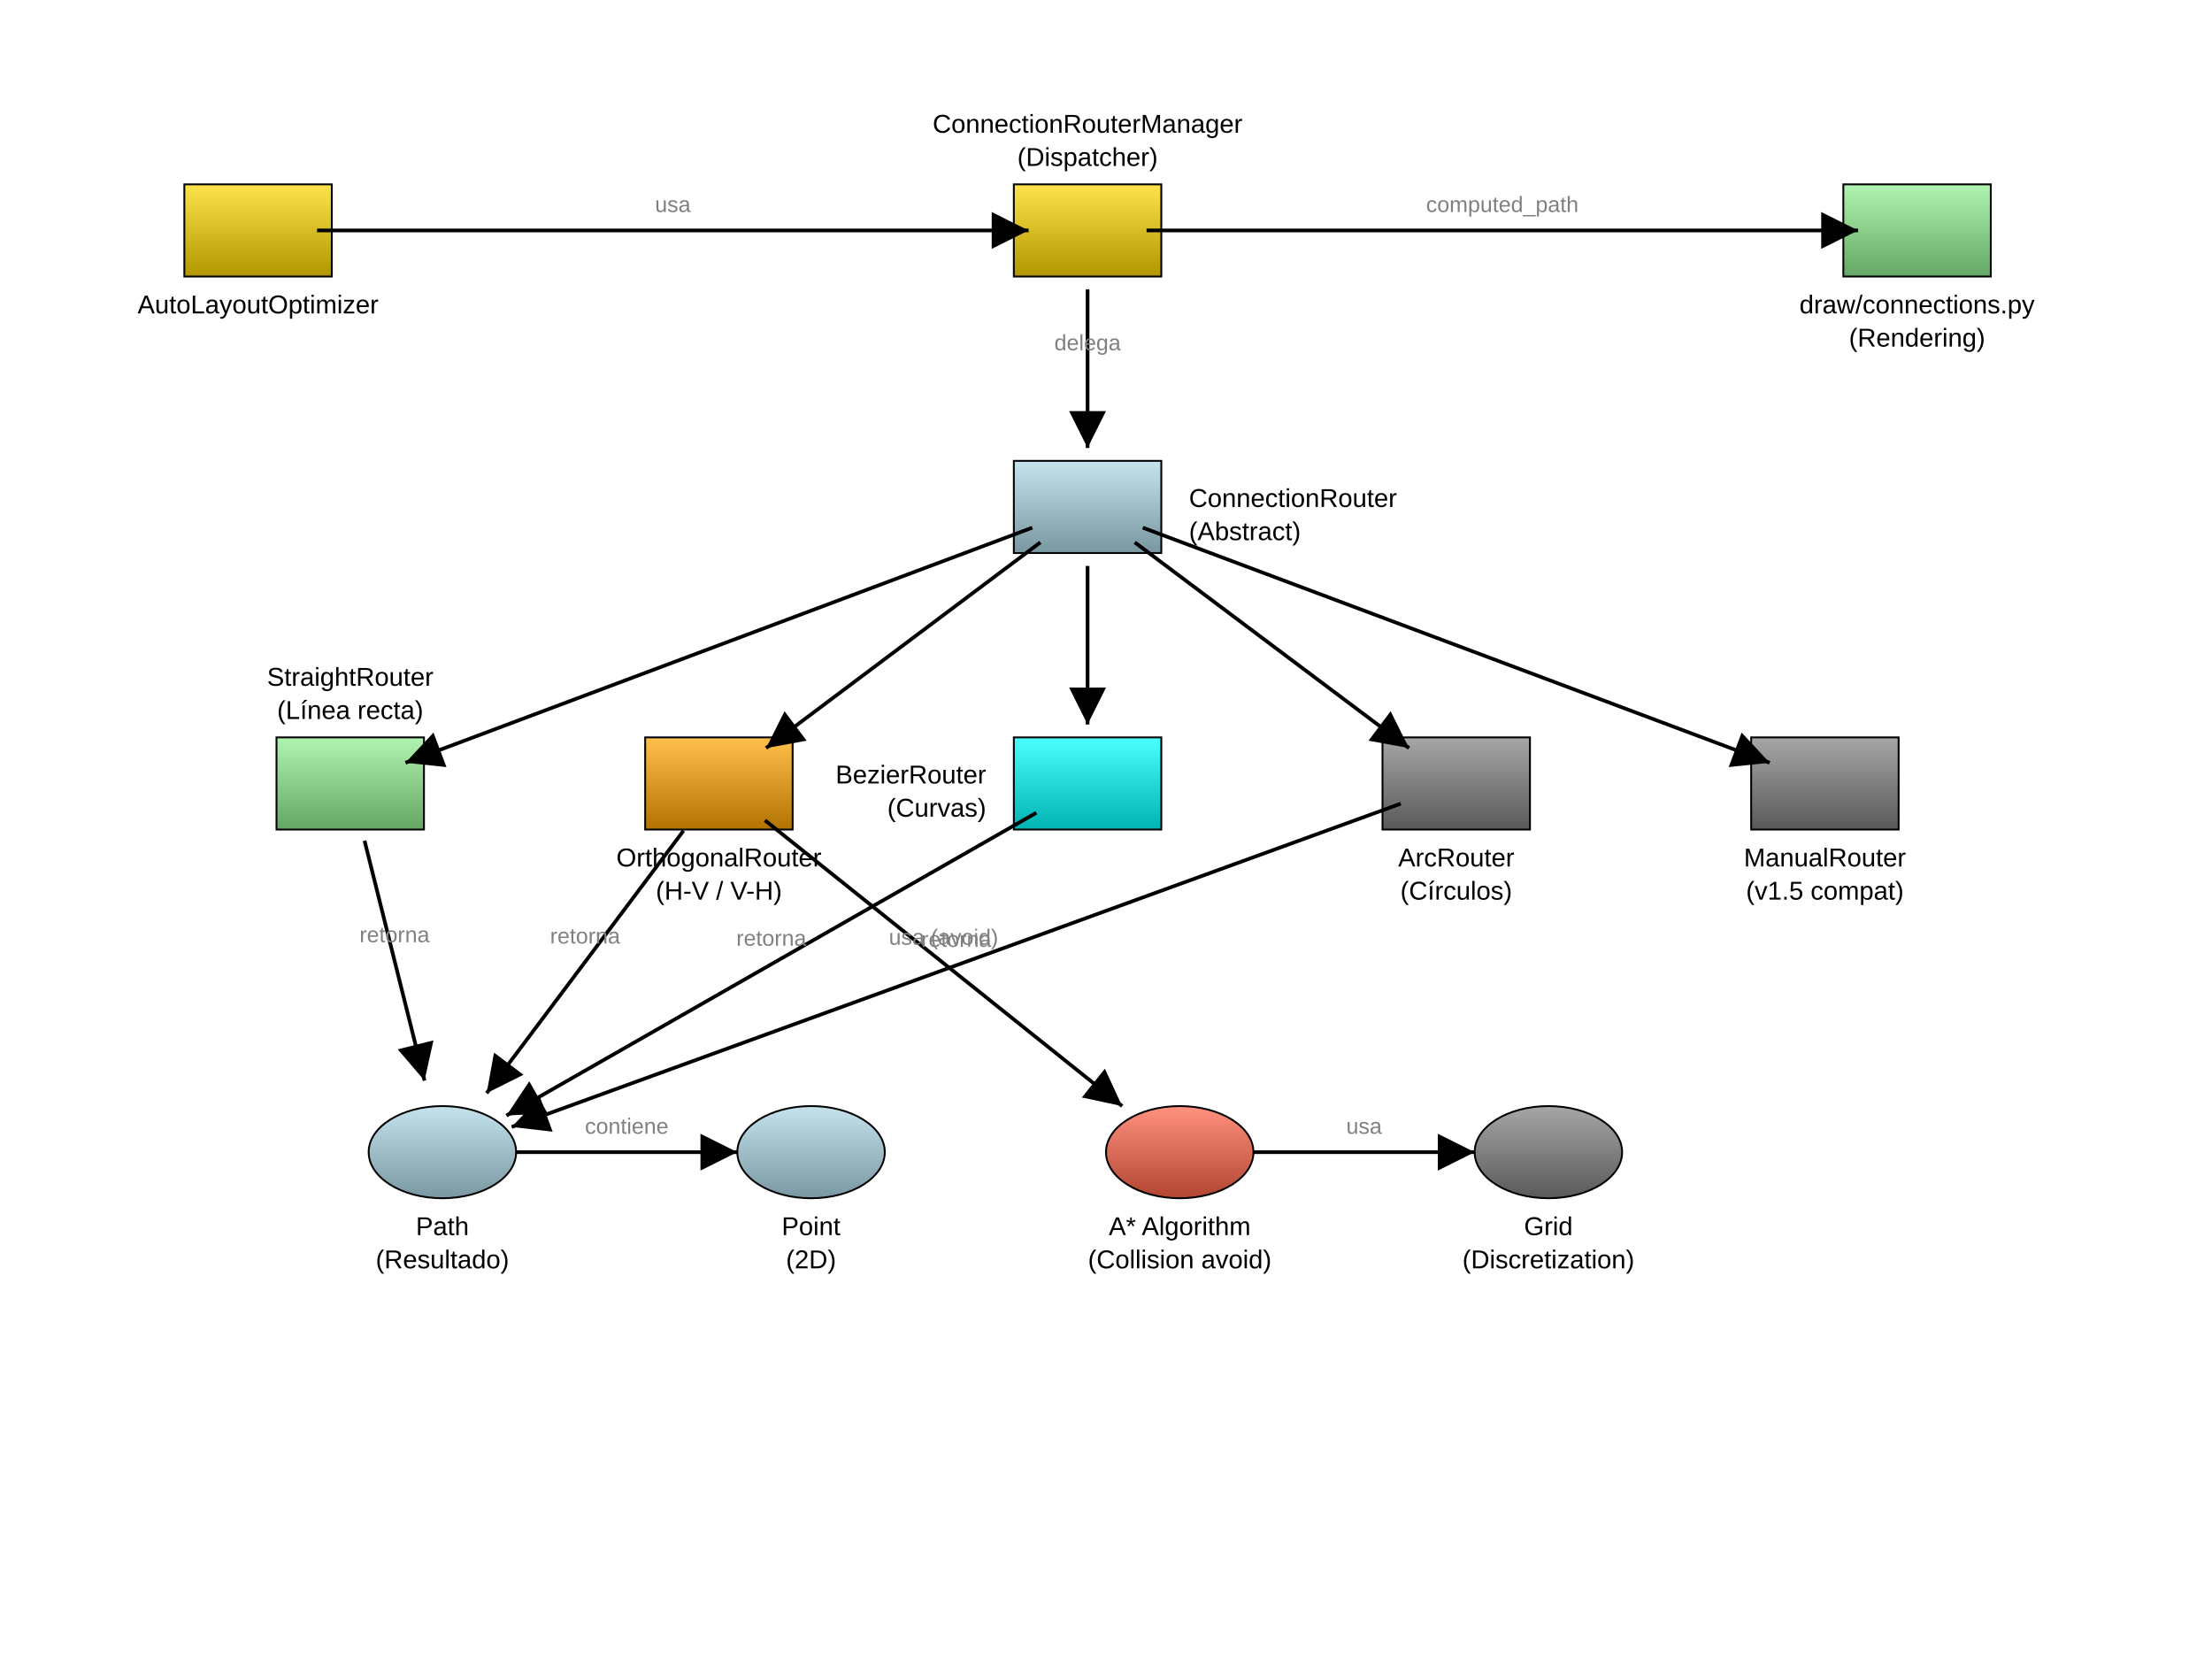
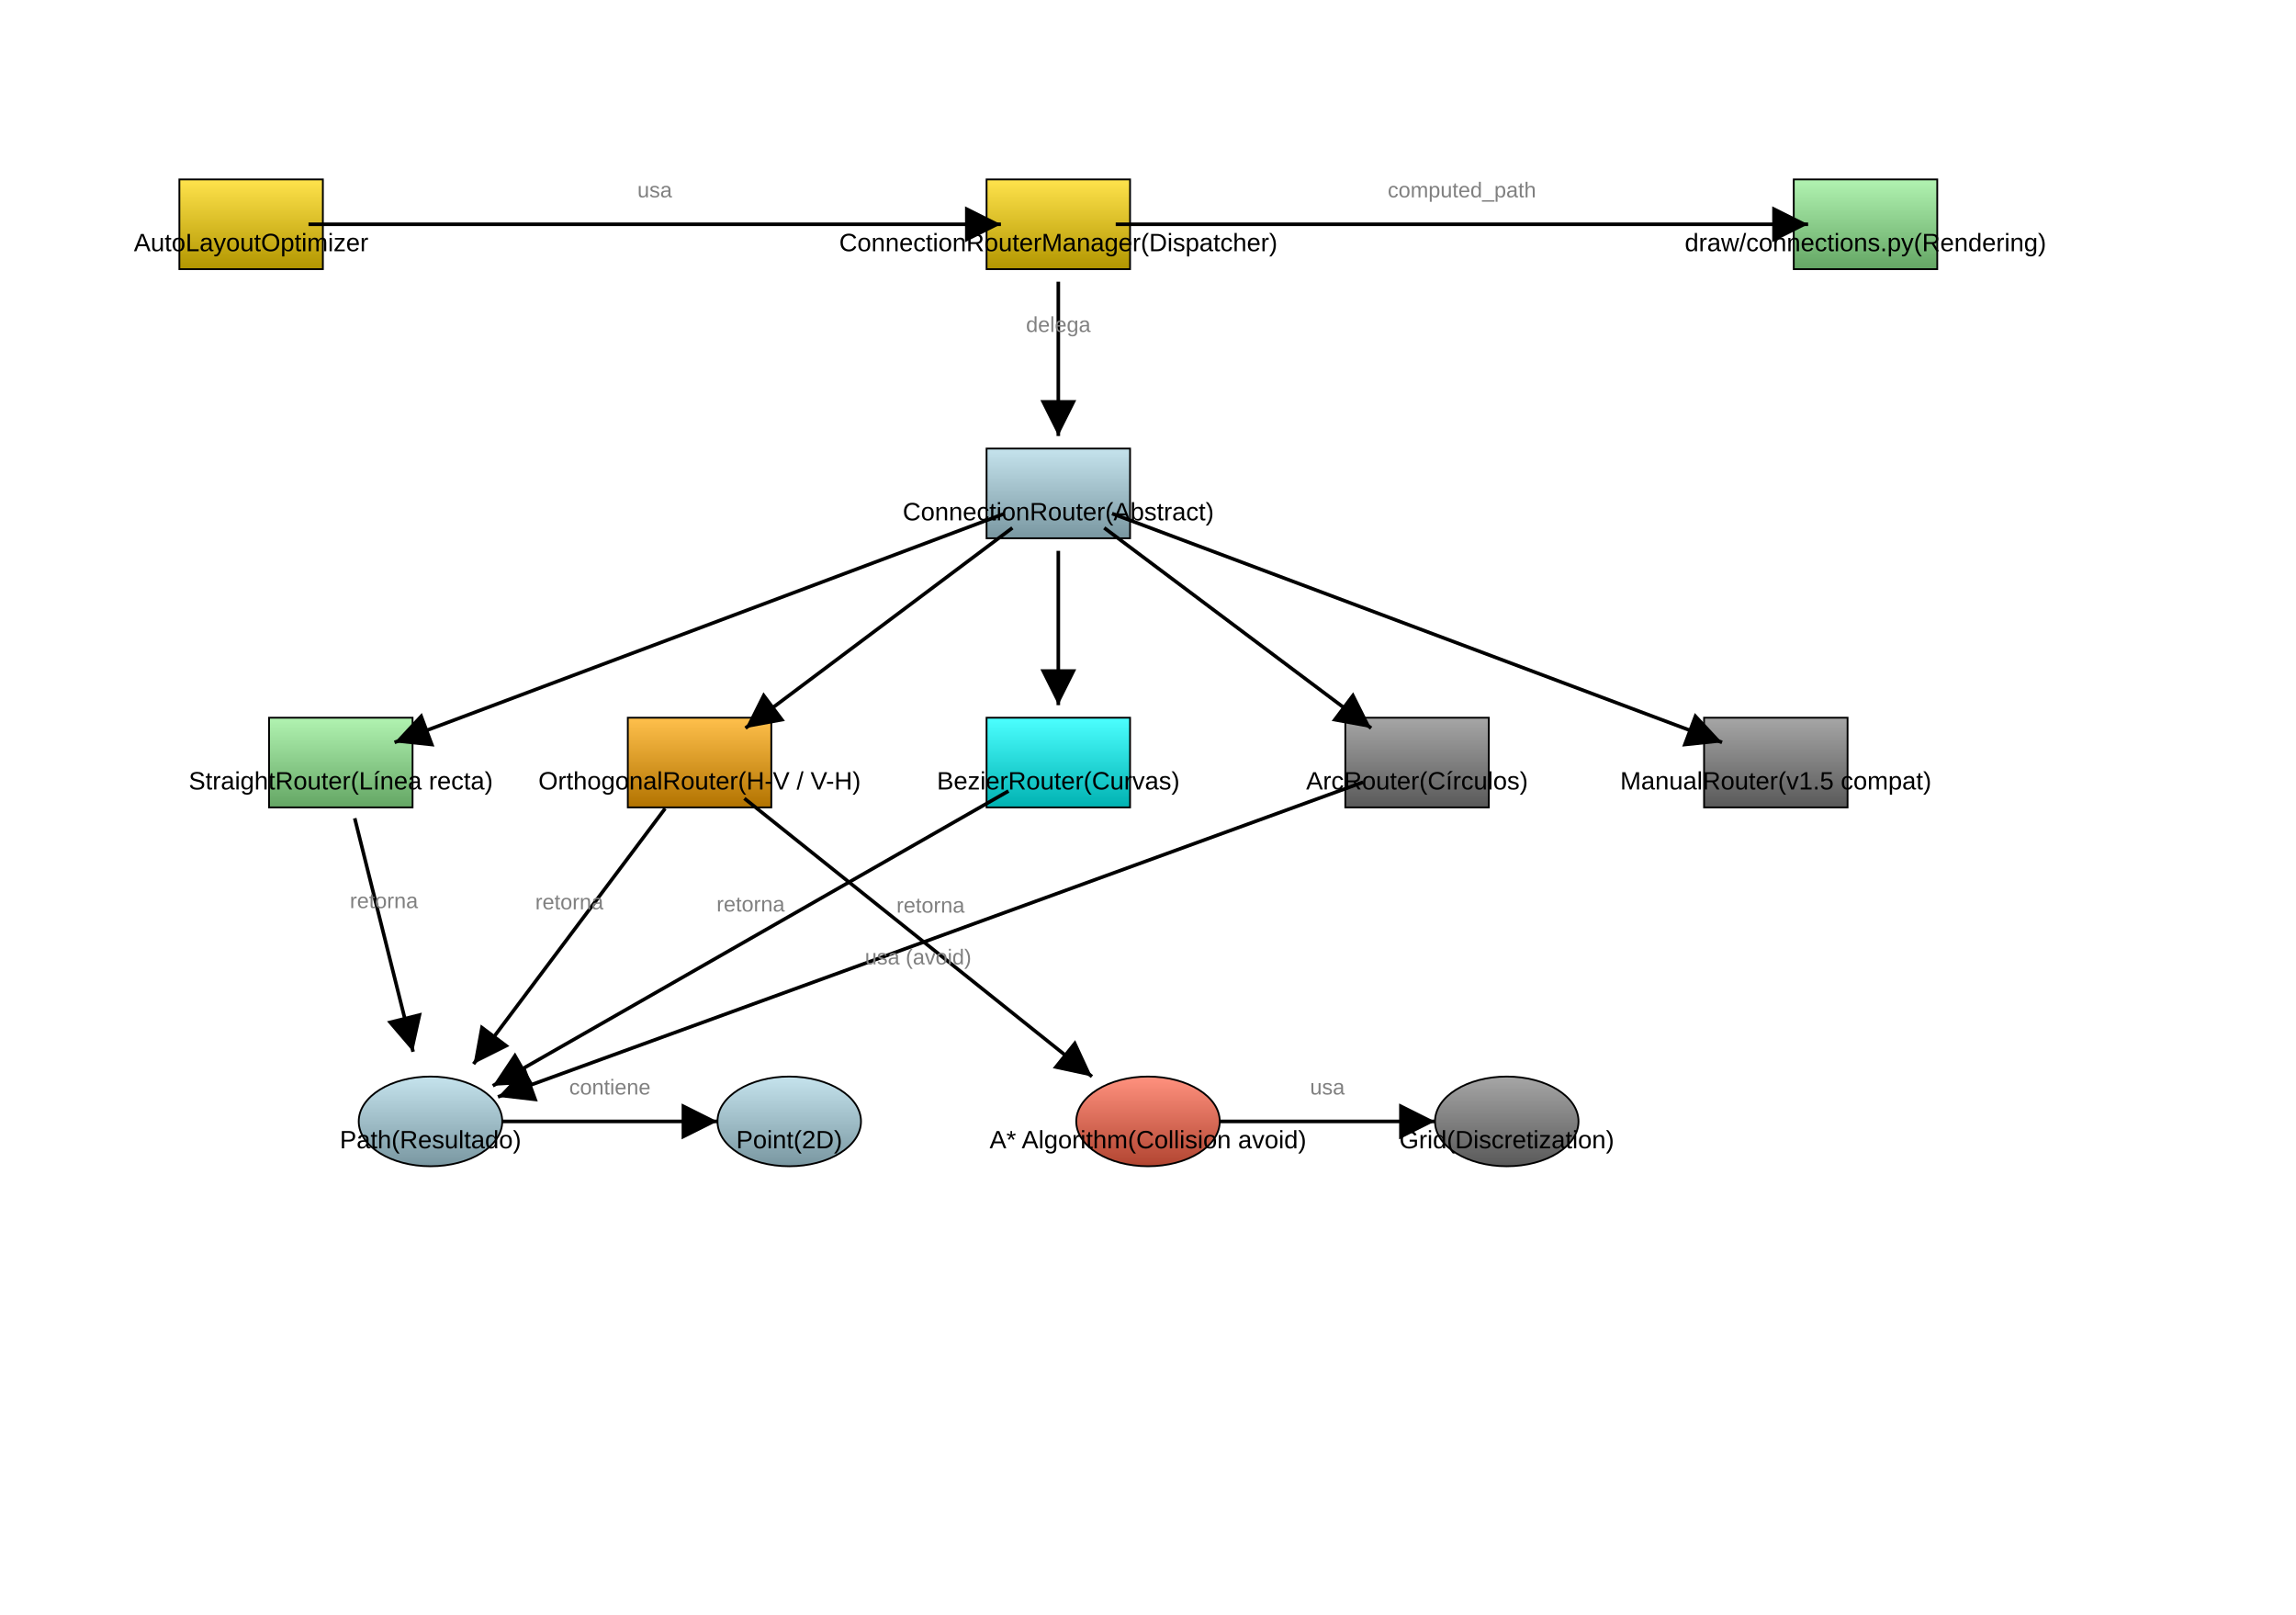
- <svg xmlns="http://www.w3.org/2000/svg" baseProfile="full" height="900" version="1.1" viewBox="0,0,1200,900" width="1200">
+ <svg xmlns="http://www.w3.org/2000/svg" baseProfile="full" height="900" version="1.1" viewBox="0,0,1280,900" width="1280">
  <defs>
    <marker id="arrow-end" markerHeight="10" markerWidth="10" orient="auto" refX="10" refY="5">
      <path d="M 0 0 L 10 5 L 0 10 z" fill="black" />
    </marker>
    <marker id="arrow-start" markerHeight="10" markerWidth="10" orient="auto" refX="0" refY="5">
      <path d="M 10 0 L 0 5 L 10 10 z" fill="black" />
    </marker>
    <linearGradient id="gradient-manager" x1="0%" x2="0%" y1="0%" y2="100%">
      <stop offset="0%" stop-color="#ffe34c" />
      <stop offset="100%" stop-color="#b29600" />
    </linearGradient>
    <linearGradient id="gradient-router-base" x1="0%" x2="0%" y1="0%" y2="100%">
      <stop offset="0%" stop-color="#c5e3ed" />
      <stop offset="100%" stop-color="#7997a1" />
    </linearGradient>
    <linearGradient id="gradient-straight" x1="0%" x2="0%" y1="0%" y2="100%">
      <stop offset="0%" stop-color="#b1f3b1" />
      <stop offset="100%" stop-color="#64a664" />
    </linearGradient>
    <linearGradient id="gradient-orthogonal" x1="0%" x2="0%" y1="0%" y2="100%">
      <stop offset="0%" stop-color="#ffc04c" />
      <stop offset="100%" stop-color="#b27300" />
    </linearGradient>
    <linearGradient id="gradient-bezier" x1="0%" x2="0%" y1="0%" y2="100%">
      <stop offset="0%" stop-color="#4cffff" />
      <stop offset="100%" stop-color="#00b2b2" />
    </linearGradient>
    <linearGradient id="gradient-arc" x1="0%" x2="0%" y1="0%" y2="100%">
      <stop offset="0%" stop-color="#a6a6a6" />
      <stop offset="100%" stop-color="#595959" />
    </linearGradient>
    <linearGradient id="gradient-manual" x1="0%" x2="0%" y1="0%" y2="100%">
      <stop offset="0%" stop-color="#a6a6a6" />
      <stop offset="100%" stop-color="#595959" />
    </linearGradient>
    <linearGradient id="gradient-path-class" x1="0%" x2="0%" y1="0%" y2="100%">
      <stop offset="0%" stop-color="#c5e3ed" />
      <stop offset="100%" stop-color="#7997a1" />
    </linearGradient>
    <linearGradient id="gradient-point-class" x1="0%" x2="0%" y1="0%" y2="100%">
      <stop offset="0%" stop-color="#c5e3ed" />
      <stop offset="100%" stop-color="#7997a1" />
    </linearGradient>
    <linearGradient id="gradient-astar" x1="0%" x2="0%" y1="0%" y2="100%">
      <stop offset="0%" stop-color="#ff917e" />
      <stop offset="100%" stop-color="#b24531" />
    </linearGradient>
    <linearGradient id="gradient-grid" x1="0%" x2="0%" y1="0%" y2="100%">
      <stop offset="0%" stop-color="#a6a6a6" />
      <stop offset="100%" stop-color="#595959" />
    </linearGradient>
    <linearGradient id="gradient-optimizer" x1="0%" x2="0%" y1="0%" y2="100%">
      <stop offset="0%" stop-color="#ffe34c" />
      <stop offset="100%" stop-color="#b29600" />
    </linearGradient>
    <linearGradient id="gradient-draw-connections" x1="0%" x2="0%" y1="0%" y2="100%">
      <stop offset="0%" stop-color="#b1f3b1" />
      <stop offset="100%" stop-color="#64a664" />
    </linearGradient>
  </defs>
  <rect fill="url(#gradient-manager)" height="50" stroke="black" width="80" x="550" y="100" />
  <rect fill="url(#gradient-router-base)" height="50" stroke="black" width="80" x="550" y="250" />
  <rect fill="url(#gradient-straight)" height="50" stroke="black" width="80" x="150" y="400" />
  <rect fill="url(#gradient-orthogonal)" height="50" stroke="black" width="80" x="350" y="400" />
  <rect fill="url(#gradient-bezier)" height="50" stroke="black" width="80" x="550" y="400" />
  <rect fill="url(#gradient-arc)" height="50" stroke="black" width="80" x="750" y="400" />
  <rect fill="url(#gradient-manual)" height="50" stroke="black" width="80" x="950" y="400" />
  <ellipse cx="240.0" cy="625.0" fill="url(#gradient-path-class)" rx="40.0" ry="25.0" stroke="black" />
  <ellipse cx="440.0" cy="625.0" fill="url(#gradient-point-class)" rx="40.0" ry="25.0" stroke="black" />
  <ellipse cx="640.0" cy="625.0" fill="url(#gradient-astar)" rx="40.0" ry="25.0" stroke="black" />
  <ellipse cx="840.0" cy="625.0" fill="url(#gradient-grid)" rx="40.0" ry="25.0" stroke="black" />
  <rect fill="url(#gradient-optimizer)" height="50" stroke="black" width="80" x="100" y="100" />
  <rect fill="url(#gradient-draw-connections)" height="50" stroke="black" width="80" x="1000" y="100" />
  <line marker-end="url(#arrow-end)" stroke="black" stroke-width="2" x1="172.0" x2="558.0" y1="125.0" y2="125.0" />
  <line marker-end="url(#arrow-end)" stroke="black" stroke-width="2" x1="590.0" x2="590.0" y1="157.0" y2="243.0" />
  <line marker-end="url(#arrow-end)" stroke="black" stroke-width="2" x1="560.037" x2="219.963" y1="286.236" y2="413.764" />
  <line marker-end="url(#arrow-end)" stroke="black" stroke-width="2" x1="564.4" x2="415.6" y1="294.2" y2="405.8" />
  <line marker-end="url(#arrow-end)" stroke="black" stroke-width="2" x1="590.0" x2="590.0" y1="307.0" y2="393.0" />
  <line marker-end="url(#arrow-end)" stroke="black" stroke-width="2" x1="615.6" x2="764.4" y1="294.2" y2="405.8" />
  <line marker-end="url(#arrow-end)" stroke="black" stroke-width="2" x1="619.963" x2="960.037" y1="286.236" y2="413.764" />
  <line marker-end="url(#arrow-end)" stroke="black" stroke-width="2" x1="197.761" x2="230.299" y1="456.045" y2="586.194" />
  <line marker-end="url(#arrow-end)" stroke="black" stroke-width="2" x1="370.8" x2="264.0" y1="450.6" y2="593.0" />
  <line marker-end="url(#arrow-end)" stroke="black" stroke-width="2" x1="562.216" x2="274.73" y1="440.876" y2="605.154" />
  <line marker-end="url(#arrow-end)" stroke="black" stroke-width="2" x1="759.927" x2="277.592" y1="435.936" y2="611.33" />
  <line marker-end="url(#arrow-end)" stroke="black" stroke-width="2" x1="414.988" x2="608.765" y1="444.99" y2="600.012" />
  <line marker-end="url(#arrow-end)" stroke="black" stroke-width="2" x1="680.0" x2="800.0" y1="625.0" y2="625.0" />
  <line marker-end="url(#arrow-end)" stroke="black" stroke-width="2" x1="280.0" x2="400.0" y1="625.0" y2="625.0" />
  <line marker-end="url(#arrow-end)" stroke="black" stroke-width="2" x1="622.0" x2="1008.0" y1="125.0" y2="125.0" />
-   <text fill="black" font-family="Arial, sans-serif" font-size="14px" text-anchor="middle" x="590.0" y="72">ConnectionRouterManager</text>
-   <text fill="black" font-family="Arial, sans-serif" font-size="14px" text-anchor="middle" x="590.0" y="90">(Dispatcher)</text>
-   <text fill="black" font-family="Arial, sans-serif" font-size="14px" text-anchor="start" x="645.0" y="275.0">ConnectionRouter</text>
-   <text fill="black" font-family="Arial, sans-serif" font-size="14px" text-anchor="start" x="645.0" y="293.0">(Abstract)</text>
-   <text fill="black" font-family="Arial, sans-serif" font-size="14px" text-anchor="middle" x="190.0" y="372">StraightRouter</text>
-   <text fill="black" font-family="Arial, sans-serif" font-size="14px" text-anchor="middle" x="190.0" y="390">(Línea recta)</text>
-   <text fill="black" font-family="Arial, sans-serif" font-size="14px" text-anchor="middle" x="390.0" y="470.0">OrthogonalRouter</text>
-   <text fill="black" font-family="Arial, sans-serif" font-size="14px" text-anchor="middle" x="390.0" y="488.0">(H-V / V-H)</text>
-   <text fill="black" font-family="Arial, sans-serif" font-size="14px" text-anchor="end" x="535" y="425.0">BezierRouter</text>
-   <text fill="black" font-family="Arial, sans-serif" font-size="14px" text-anchor="end" x="535" y="443.0">(Curvas)</text>
-   <text fill="black" font-family="Arial, sans-serif" font-size="14px" text-anchor="middle" x="790.0" y="470.0">ArcRouter</text>
-   <text fill="black" font-family="Arial, sans-serif" font-size="14px" text-anchor="middle" x="790.0" y="488.0">(Círculos)</text>
-   <text fill="black" font-family="Arial, sans-serif" font-size="14px" text-anchor="middle" x="990.0" y="470.0">ManualRouter</text>
-   <text fill="black" font-family="Arial, sans-serif" font-size="14px" text-anchor="middle" x="990.0" y="488.0">(v1.5 compat)</text>
-   <text fill="black" font-family="Arial, sans-serif" font-size="14px" text-anchor="middle" x="240.0" y="670.0">Path</text>
-   <text fill="black" font-family="Arial, sans-serif" font-size="14px" text-anchor="middle" x="240.0" y="688.0">(Resultado)</text>
-   <text fill="black" font-family="Arial, sans-serif" font-size="14px" text-anchor="middle" x="440.0" y="670.0">Point</text>
-   <text fill="black" font-family="Arial, sans-serif" font-size="14px" text-anchor="middle" x="440.0" y="688.0">(2D)</text>
-   <text fill="black" font-family="Arial, sans-serif" font-size="14px" text-anchor="middle" x="640.0" y="670.0">A* Algorithm</text>
-   <text fill="black" font-family="Arial, sans-serif" font-size="14px" text-anchor="middle" x="640.0" y="688.0">(Collision avoid)</text>
-   <text fill="black" font-family="Arial, sans-serif" font-size="14px" text-anchor="middle" x="840.0" y="670.0">Grid</text>
-   <text fill="black" font-family="Arial, sans-serif" font-size="14px" text-anchor="middle" x="840.0" y="688.0">(Discretization)</text>
-   <text fill="black" font-family="Arial, sans-serif" font-size="14px" text-anchor="middle" x="140.0" y="170.0">AutoLayoutOptimizer</text>
-   <text fill="black" font-family="Arial, sans-serif" font-size="14px" text-anchor="middle" x="1040.0" y="170.0">draw/connections.py</text>
-   <text fill="black" font-family="Arial, sans-serif" font-size="14px" text-anchor="middle" x="1040.0" y="188.0">(Rendering)</text>
-   <text fill="gray" font-family="Arial, sans-serif" font-size="12px" text-anchor="middle" x="365.0" y="115.0">usa</text>
-   <text fill="gray" font-family="Arial, sans-serif" font-size="12px" text-anchor="middle" x="590.0" y="190.0">delega</text>
-   <text fill="gray" font-family="Arial, sans-serif" font-size="12px" text-anchor="middle" x="214.03" y="511.119">retorna</text>
-   <text fill="gray" font-family="Arial, sans-serif" font-size="12px" text-anchor="middle" x="317.4" y="511.8">retorna</text>
-   <text fill="gray" font-family="Arial, sans-serif" font-size="12px" text-anchor="middle" x="418.473" y="513.015">retorna</text>
-   <text fill="gray" font-family="Arial, sans-serif" font-size="12px" text-anchor="middle" x="518.759" y="513.633">retorna</text>
-   <text fill="gray" font-family="Arial, sans-serif" font-size="12px" text-anchor="middle" x="511.877" y="512.501">usa (avoid)</text>
-   <text fill="gray" font-family="Arial, sans-serif" font-size="12px" text-anchor="middle" x="740.0" y="615.0">usa</text>
-   <text fill="gray" font-family="Arial, sans-serif" font-size="12px" text-anchor="middle" x="340.0" y="615.0">contiene</text>
-   <text fill="gray" font-family="Arial, sans-serif" font-size="12px" text-anchor="middle" x="815.0" y="115.0">computed_path</text>
+   <text fill="black" font-family="Arial, sans-serif" font-size="14px" text-anchor="middle" x="590.0" y="140.0">ConnectionRouterManager
+ (Dispatcher)</text>
+   <text fill="black" font-family="Arial, sans-serif" font-size="14px" text-anchor="middle" x="590.0" y="290.0">ConnectionRouter
+ (Abstract)</text>
+   <text fill="black" font-family="Arial, sans-serif" font-size="14px" text-anchor="middle" x="190.0" y="440.0">StraightRouter
+ (Línea recta)</text>
+   <text fill="black" font-family="Arial, sans-serif" font-size="14px" text-anchor="middle" x="390.0" y="440.0">OrthogonalRouter
+ (H-V / V-H)</text>
+   <text fill="black" font-family="Arial, sans-serif" font-size="14px" text-anchor="middle" x="590.0" y="440.0">BezierRouter
+ (Curvas)</text>
+   <text fill="black" font-family="Arial, sans-serif" font-size="14px" text-anchor="middle" x="790.0" y="440.0">ArcRouter
+ (Círculos)</text>
+   <text fill="black" font-family="Arial, sans-serif" font-size="14px" text-anchor="middle" x="990.0" y="440.0">ManualRouter
+ (v1.5 compat)</text>
+   <text fill="black" font-family="Arial, sans-serif" font-size="14px" text-anchor="middle" x="240.0" y="640.0">Path
+ (Resultado)</text>
+   <text fill="black" font-family="Arial, sans-serif" font-size="14px" text-anchor="middle" x="440.0" y="640.0">Point
+ (2D)</text>
+   <text fill="black" font-family="Arial, sans-serif" font-size="14px" text-anchor="middle" x="640.0" y="640.0">A* Algorithm
+ (Collision avoid)</text>
+   <text fill="black" font-family="Arial, sans-serif" font-size="14px" text-anchor="middle" x="840.0" y="640.0">Grid
+ (Discretization)</text>
+   <text fill="black" font-family="Arial, sans-serif" font-size="14px" text-anchor="middle" x="140.0" y="140.0">AutoLayoutOptimizer</text>
+   <text fill="black" font-family="Arial, sans-serif" font-size="14px" text-anchor="middle" x="1040.0" y="140.0">draw/connections.py
+ (Rendering)</text>
+   <text fill="gray" font-family="Arial, sans-serif" font-size="12px" text-anchor="middle" x="365.0" y="110.0">usa</text>
+   <text fill="gray" font-family="Arial, sans-serif" font-size="12px" text-anchor="middle" x="590.0" y="185.0">delega</text>
+   <text fill="gray" font-family="Arial, sans-serif" font-size="12px" text-anchor="middle" x="214.03" y="506.119">retorna</text>
+   <text fill="gray" font-family="Arial, sans-serif" font-size="12px" text-anchor="middle" x="317.4" y="506.8">retorna</text>
+   <text fill="gray" font-family="Arial, sans-serif" font-size="12px" text-anchor="middle" x="418.473" y="508.015">retorna</text>
+   <text fill="gray" font-family="Arial, sans-serif" font-size="12px" text-anchor="middle" x="518.759" y="508.633">retorna</text>
+   <text fill="gray" font-family="Arial, sans-serif" font-size="12px" text-anchor="middle" x="511.877" y="537.501">usa (avoid)</text>
+   <text fill="gray" font-family="Arial, sans-serif" font-size="12px" text-anchor="middle" x="740.0" y="610.0">usa</text>
+   <text fill="gray" font-family="Arial, sans-serif" font-size="12px" text-anchor="middle" x="340.0" y="610.0">contiene</text>
+   <text fill="gray" font-family="Arial, sans-serif" font-size="12px" text-anchor="middle" x="815.0" y="110.0">computed_path</text>
</svg>
